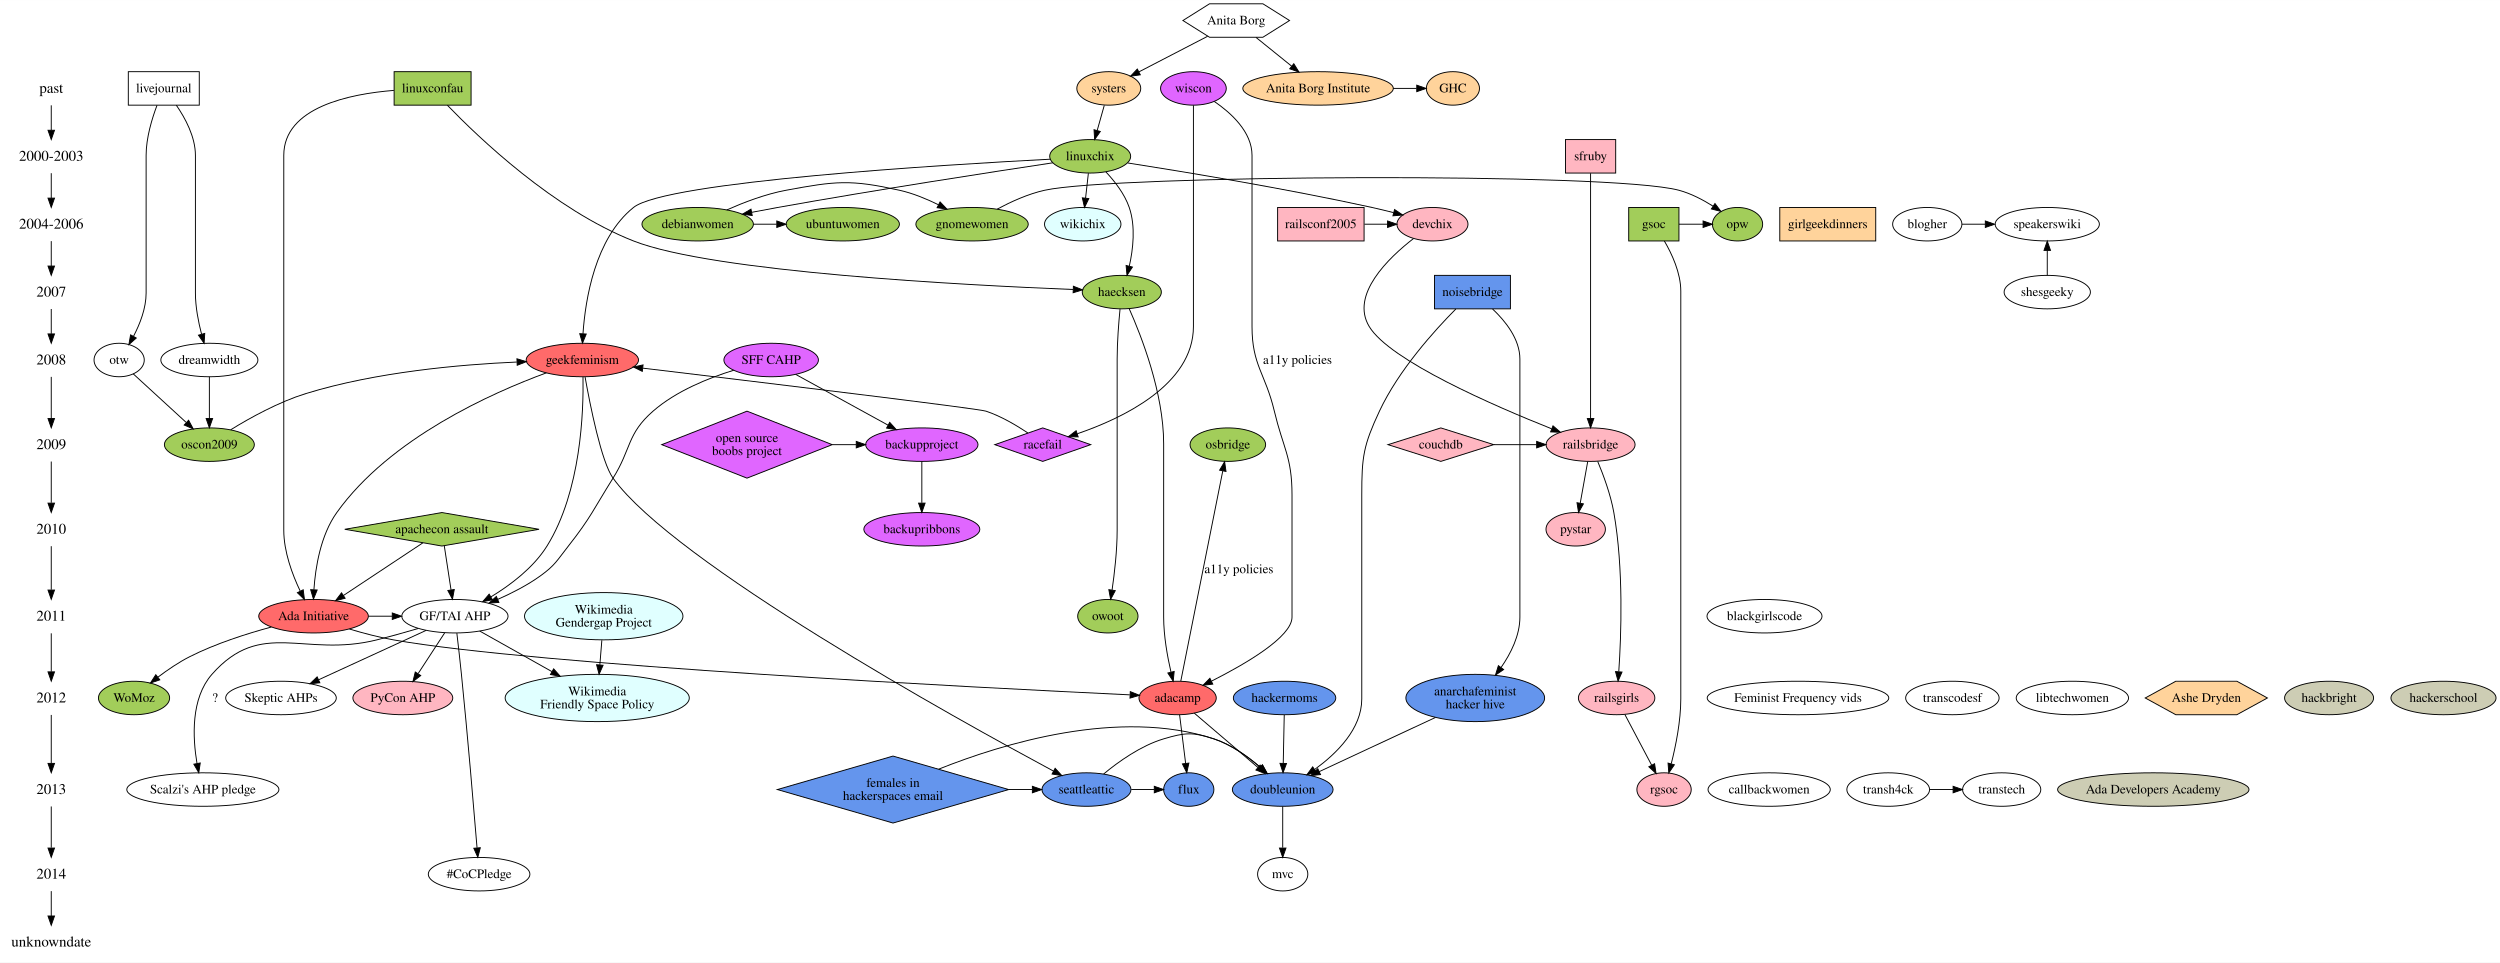
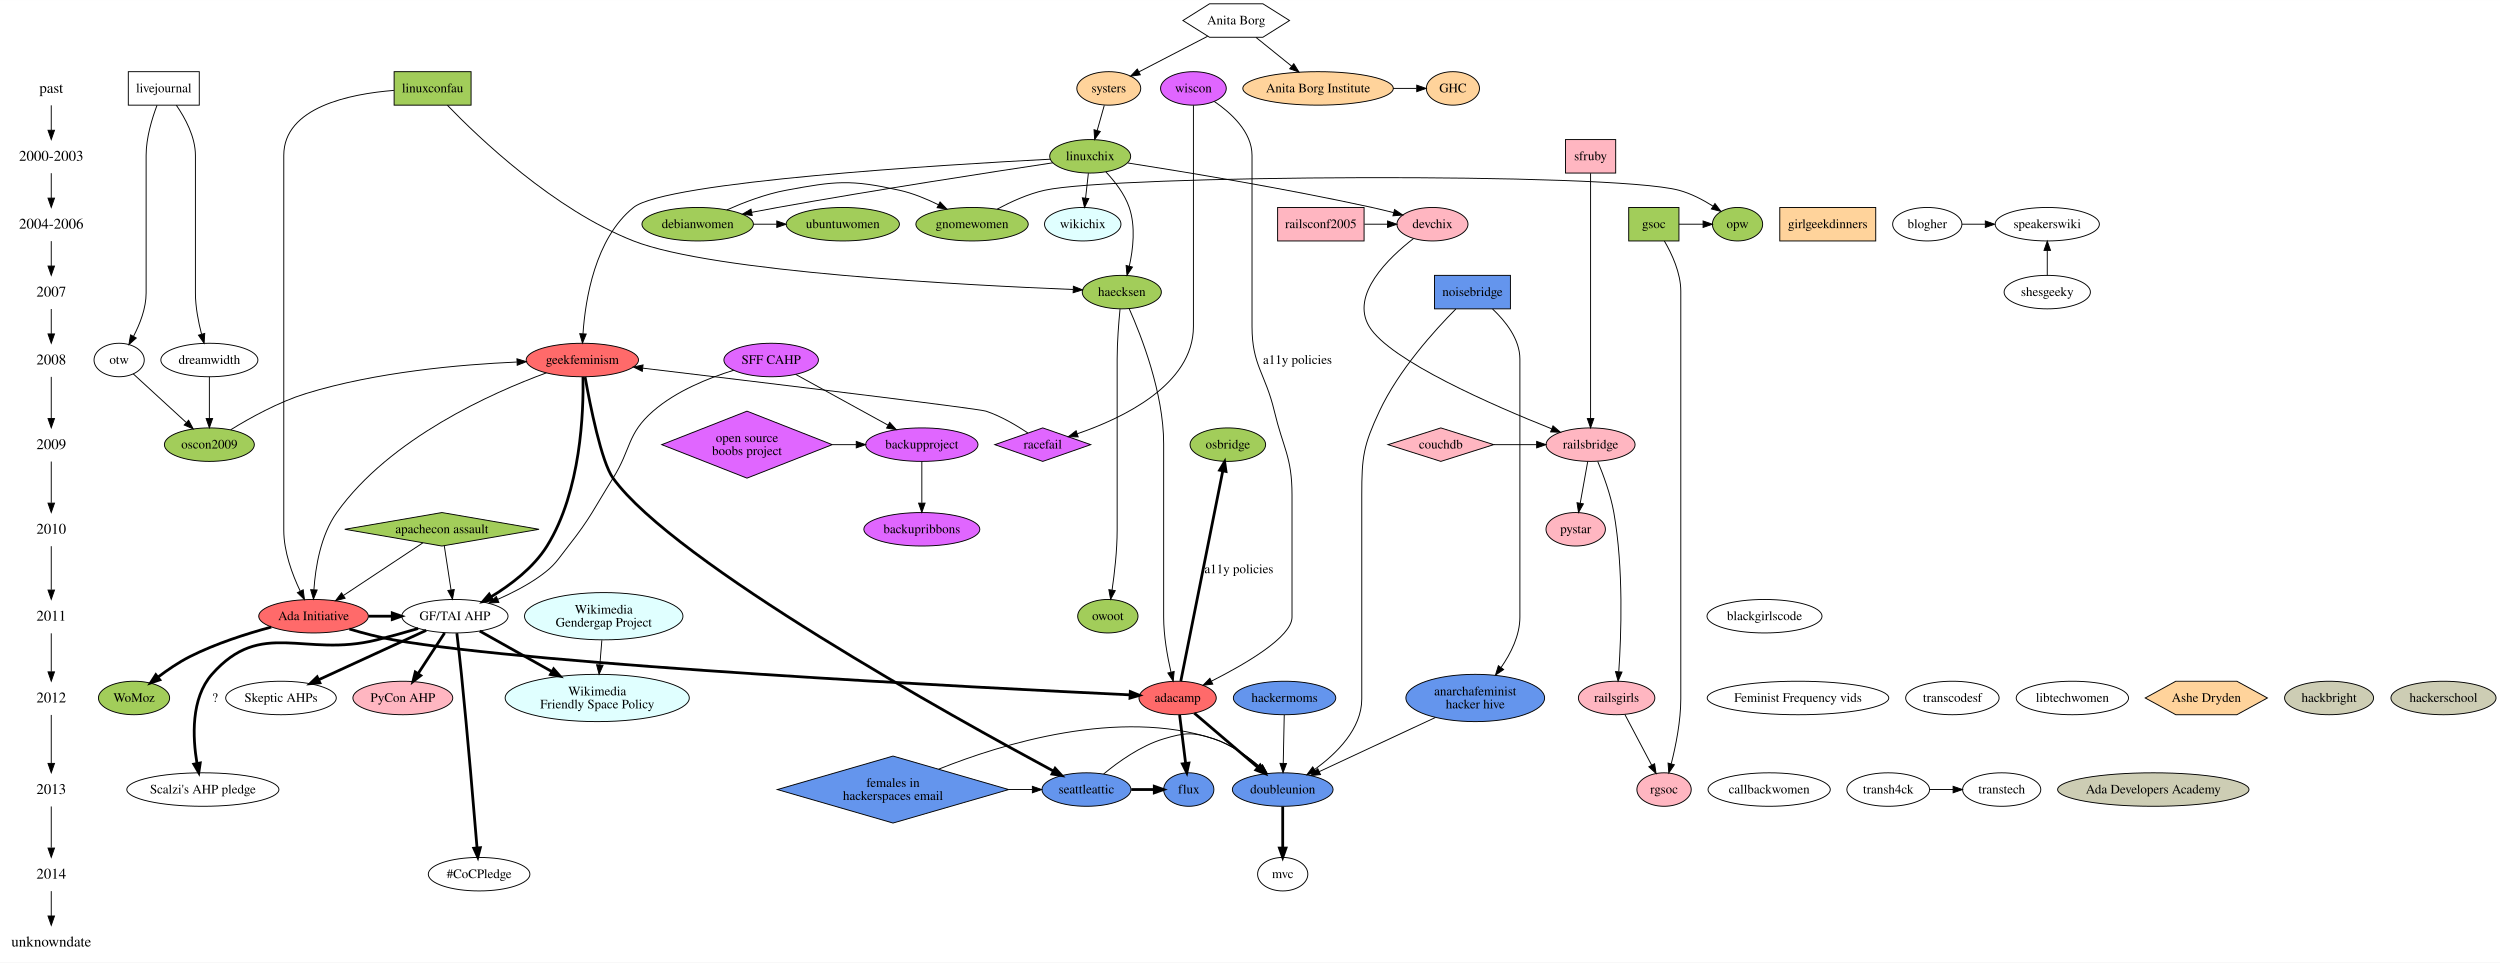
<svg xmlns="http://www.w3.org/2000/svg" width="2688pt" height="1035pt" viewBox="0.00 0.00 2687.86 1034.82">
  <g id="graph0" class="graph" transform="scale(1 1) rotate(0) translate(4 1030.82)">
    <polygon fill="white" stroke="none" points="-4,4 -4,-1030.82 2683.86,-1030.82 2683.86,4 -4,4" />
    <g id="node1" class="node">
      <text text-anchor="middle" x="51.102" y="-931.023" font-family="Times,serif" font-size="16.00">past</text>
    </g>
    <g id="node2" class="node">
      <text text-anchor="middle" x="51.102" y="-858.023" font-family="Times,serif" font-size="16.00">2000-2003</text>
    </g>
    <g id="edge1" class="edge">
      <path fill="none" stroke="black" d="M51.102,-917.636C51.102,-909.613 51.102,-899.871 51.102,-890.893" />
      <polygon fill="black" stroke="black" points="54.602,-890.852 51.102,-880.852 47.602,-890.852 54.602,-890.852" />
    </g>
    <g id="node3" class="node">
      <text text-anchor="middle" x="51.102" y="-785.023" font-family="Times,serif" font-size="16.00">2004-2006</text>
    </g>
    <g id="edge2" class="edge">
      <path fill="none" stroke="black" d="M51.102,-844.636C51.102,-836.613 51.102,-826.871 51.102,-817.893" />
      <polygon fill="black" stroke="black" points="54.602,-817.852 51.102,-807.852 47.602,-817.852 54.602,-817.852" />
    </g>
    <g id="node4" class="node">
      <text text-anchor="middle" x="51.102" y="-712.023" font-family="Times,serif" font-size="16.00">2007</text>
    </g>
    <g id="edge3" class="edge">
      <path fill="none" stroke="black" d="M51.102,-771.636C51.102,-763.613 51.102,-753.871 51.102,-744.893" />
      <polygon fill="black" stroke="black" points="54.602,-744.852 51.102,-734.852 47.602,-744.852 54.602,-744.852" />
    </g>
    <g id="node5" class="node">
      <text text-anchor="middle" x="51.102" y="-639.023" font-family="Times,serif" font-size="16.00">2008</text>
    </g>
    <g id="edge4" class="edge">
      <path fill="none" stroke="black" d="M51.102,-698.636C51.102,-690.613 51.102,-680.871 51.102,-671.893" />
      <polygon fill="black" stroke="black" points="54.602,-671.852 51.102,-661.852 47.602,-671.852 54.602,-671.852" />
    </g>
    <g id="node6" class="node">
      <text text-anchor="middle" x="51.102" y="-548.023" font-family="Times,serif" font-size="16.00">2009</text>
    </g>
    <g id="edge5" class="edge">
      <path fill="none" stroke="black" d="M51.102,-625.663C51.102,-613.105 51.102,-595.803 51.102,-581.326" />
      <polygon fill="black" stroke="black" points="54.602,-580.931 51.102,-570.931 47.602,-580.931 54.602,-580.931" />
    </g>
    <g id="node7" class="node">
      <text text-anchor="middle" x="51.102" y="-457.023" font-family="Times,serif" font-size="16.00">2010</text>
    </g>
    <g id="edge6" class="edge">
      <path fill="none" stroke="black" d="M51.102,-534.663C51.102,-522.105 51.102,-504.803 51.102,-490.326" />
      <polygon fill="black" stroke="black" points="54.602,-489.931 51.102,-479.931 47.602,-489.931 54.602,-489.931" />
    </g>
    <g id="node8" class="node">
      <text text-anchor="middle" x="51.102" y="-363.568" font-family="Times,serif" font-size="16.00">2011</text>
    </g>
    <g id="edge7" class="edge">
      <path fill="none" stroke="black" d="M51.102,-443.621C51.102,-430.464 51.102,-412.061 51.102,-396.867" />
      <polygon fill="black" stroke="black" points="54.602,-396.493 51.102,-386.493 47.602,-396.493 54.602,-396.493" />
    </g>
    <g id="node9" class="node">
      <text text-anchor="middle" x="51.102" y="-275.656" font-family="Times,serif" font-size="16.00">2012</text>
    </g>
    <g id="edge8" class="edge">
      <path fill="none" stroke="black" d="M51.102,-349.982C51.102,-338.143 51.102,-322.231 51.102,-308.72" />
      <polygon fill="black" stroke="black" points="54.602,-308.522 51.102,-298.522 47.602,-308.522 54.602,-308.522" />
    </g>
    <g id="node10" class="node">
      <text text-anchor="middle" x="51.102" y="-177.2" font-family="Times,serif" font-size="16.00">2013</text>
    </g>
    <g id="edge9" class="edge">
      <path fill="none" stroke="black" d="M51.102,-262.211C51.102,-247.809 51.102,-227.015 51.102,-210.345" />
      <polygon fill="black" stroke="black" points="54.602,-210.095 51.102,-200.095 47.602,-210.095 54.602,-210.095" />
    </g>
    <g id="node11" class="node">
      <text text-anchor="middle" x="51.102" y="-86.2" font-family="Times,serif" font-size="16.00">2014</text>
    </g>
    <g id="edge10" class="edge">
      <path fill="none" stroke="black" d="M51.102,-163.84C51.102,-151.281 51.102,-133.979 51.102,-119.502" />
      <polygon fill="black" stroke="black" points="54.602,-119.107 51.102,-109.107 47.602,-119.107 54.602,-119.107" />
    </g>
    <g id="node12" class="node">
      <text text-anchor="middle" x="51.102" y="-13.2" font-family="Times,serif" font-size="16.00">unknowndate</text>
    </g>
    <g id="edge11" class="edge">
      <path fill="none" stroke="black" d="M51.102,-72.813C51.102,-64.79 51.102,-55.047 51.102,-46.069" />
      <polygon fill="black" stroke="black" points="54.602,-46.029 51.102,-36.029 47.602,-46.029 54.602,-46.029" />
    </g>
    <g id="node13" class="node">
      <polygon fill="none" stroke="black" points="210.251,-953.823 133.952,-953.823 133.952,-917.823 210.251,-917.823 210.251,-953.823" />
      <text text-anchor="middle" x="172.102" y="-931.623" font-family="Times,serif" font-size="14.00">livejournal</text>
    </g>
    <g id="node37" class="node">
      <ellipse fill="none" stroke="black" cx="221.102" cy="-643.823" rx="52.193" ry="18" />
      <text text-anchor="middle" x="221.102" y="-639.623" font-family="Times,serif" font-size="14.00">dreamwidth</text>
    </g>
    <g id="edge66" class="edge">
      <path fill="none" stroke="black" d="M185.539,-917.814C195.043,-904.064 206.102,-883.777 206.102,-863.823 206.102,-863.823 206.102,-863.823 206.102,-715.823 206.102,-701.011 209.265,-684.829 212.687,-671.66" />
      <polygon fill="black" stroke="black" points="216.114,-672.4 215.431,-661.827 209.372,-670.518 216.114,-672.4" />
    </g>
    <g id="node38" class="node">
      <ellipse fill="none" stroke="black" cx="124.102" cy="-643.823" rx="27" ry="18" />
      <text text-anchor="middle" x="124.102" y="-639.623" font-family="Times,serif" font-size="14.00">otw</text>
    </g>
    <g id="edge67" class="edge">
      <path fill="none" stroke="black" d="M164.81,-917.659C159.452,-903.488 153.102,-882.708 153.102,-863.823 153.102,-863.823 153.102,-863.823 153.102,-715.823 153.102,-699.538 146.482,-682.606 139.567,-669.364" />
      <polygon fill="black" stroke="black" points="142.509,-667.453 134.571,-660.435 136.4,-670.871 142.509,-667.453" />
    </g>
    <g id="node14" class="node">
      <ellipse fill="#e066ff" stroke="black" cx="1279.1" cy="-935.823" rx="35.322" ry="18" />
      <text text-anchor="middle" x="1279.1" y="-931.623" font-family="Times,serif" font-size="14.00">wiscon</text>
    </g>
    <g id="node40" class="node">
      <polygon fill="#e066ff" stroke="black" points="1117.1,-570.823 1065.55,-552.823 1117.1,-534.823 1168.65,-552.823 1117.1,-570.823" />
      <text text-anchor="middle" x="1117.1" y="-548.623" font-family="Times,serif" font-size="14.00">racefail</text>
    </g>
    <g id="edge65" class="edge">
      <path fill="none" stroke="black" d="M1279.1,-917.607C1279.1,-903.228 1279.1,-882.19 1279.1,-863.823 1279.1,-863.823 1279.1,-863.823 1279.1,-679.823 1279.1,-616.954 1202.14,-580.891 1154.31,-564.55" />
      <polygon fill="black" stroke="black" points="1155.18,-561.151 1144.58,-561.36 1152.99,-567.802 1155.18,-561.151" />
    </g>
    <g id="node53" class="node">
      <ellipse fill="#ff6a6a" stroke="black" cx="1262.1" cy="-280.456" rx="41.559" ry="18" />
      <text text-anchor="middle" x="1262.1" y="-276.256" font-family="Times,serif" font-size="14.00">adacamp</text>
    </g>
    <g id="edge36" class="edge">
      <path fill="none" stroke="black" d="M1301.49,-921.836C1319.6,-909.473 1342.1,-889.037 1342.1,-863.823 1342.1,-863.823 1342.1,-863.823 1342.1,-679.823 1342.1,-637.996 1356.45,-629.521 1366.1,-588.823 1375.54,-549.046 1385.1,-539.705 1385.1,-498.823 1385.1,-498.823 1385.1,-498.823 1385.1,-367.368 1385.1,-346.087 1334.99,-316.972 1298.74,-298.693" />
      <polygon fill="black" stroke="black" points="1299.91,-295.369 1289.4,-294.066 1296.81,-301.641 1299.91,-295.369" />
      <text text-anchor="middle" x="1390.97" y="-639.623" font-family="Times,serif" font-size="14.00">a11y policies</text>
    </g>
    <g id="node15" class="node">
      <polygon fill="#a2cd5a" stroke="black" points="502.471,-953.823 419.732,-953.823 419.732,-917.823 502.471,-917.823 502.471,-953.823" />
      <text text-anchor="middle" x="461.102" y="-931.623" font-family="Times,serif" font-size="14.00">linuxconfau</text>
    </g>
    <g id="node32" class="node">
      <ellipse fill="#a2cd5a" stroke="black" cx="1202.1" cy="-716.823" rx="42.528" ry="18" />
      <text text-anchor="middle" x="1202.1" y="-712.623" font-family="Times,serif" font-size="14.00">haecksen</text>
    </g>
    <g id="edge58" class="edge">
      <path fill="none" stroke="black" d="M477.013,-917.709C510.315,-883.159 591.403,-805.505 677.102,-771.823 762.278,-738.347 1034.2,-724.235 1149.56,-719.65" />
      <polygon fill="black" stroke="black" points="1150.04,-723.134 1159.9,-719.248 1149.77,-716.139 1150.04,-723.134" />
    </g>
    <g id="node48" class="node">
      <ellipse fill="#ff6a6a" stroke="black" cx="333.102" cy="-368.368" rx="58.95" ry="18" />
      <text text-anchor="middle" x="333.102" y="-364.168" font-family="Times,serif" font-size="14.00">Ada Initiative</text>
    </g>
    <g id="edge20" class="edge">
      <path fill="none" stroke="black" d="M419.481,-933.693C372.074,-929.928 301.102,-915.638 301.102,-863.823 301.102,-863.823 301.102,-863.823 301.102,-460.823 301.102,-437.83 310.224,-413.318 318.728,-395.464" />
      <polygon fill="black" stroke="black" points="321.978,-396.79 323.327,-386.282 315.719,-393.656 321.978,-396.79" />
    </g>
    <g id="node16" class="node">
      <ellipse fill="#ffd39b" stroke="black" cx="1413.1" cy="-935.823" rx="80.881" ry="18" />
      <text text-anchor="middle" x="1413.1" y="-931.623" font-family="Times,serif" font-size="14.00">Anita Borg Institute</text>
    </g>
    <g id="node18" class="node">
      <ellipse fill="#ffd39b" stroke="black" cx="1558.1" cy="-935.823" rx="28.558" ry="18" />
      <text text-anchor="middle" x="1558.1" y="-931.623" font-family="Times,serif" font-size="14.00">GHC</text>
    </g>
    <g id="edge14" class="edge">
      <path fill="none" stroke="black" d="M1493.81,-935.823C1502.21,-935.823 1510.6,-935.823 1518.99,-935.823" />
      <polygon fill="black" stroke="black" points="1519.22,-939.323 1529.22,-935.823 1519.22,-932.323 1519.22,-939.323" />
    </g>
    <g id="node17" class="node">
      <ellipse fill="#ffd39b" stroke="black" cx="1188.1" cy="-935.823" rx="34.361" ry="18" />
      <text text-anchor="middle" x="1188.1" y="-931.623" font-family="Times,serif" font-size="14.00">systers</text>
    </g>
    <g id="node19" class="node">
      <ellipse fill="#a2cd5a" stroke="black" cx="1168.1" cy="-862.823" rx="43.523" ry="18" />
      <text text-anchor="middle" x="1168.1" y="-858.623" font-family="Times,serif" font-size="14.00">linuxchix</text>
    </g>
    <g id="edge15" class="edge">
      <path fill="none" stroke="black" d="M1183.26,-917.636C1180.98,-909.526 1178.2,-899.659 1175.64,-890.6" />
      <polygon fill="black" stroke="black" points="1178.98,-889.529 1172.9,-880.852 1172.24,-891.427 1178.98,-889.529" />
    </g>
    <g id="node25" class="node">
      <ellipse fill="#a2cd5a" stroke="black" cx="746.102" cy="-789.823" rx="59.927" ry="18" />
      <text text-anchor="middle" x="746.102" y="-785.623" font-family="Times,serif" font-size="14.00">debianwomen</text>
    </g>
    <g id="edge50" class="edge">
      <path fill="none" stroke="black" d="M1127.94,-855.844C1064.84,-846.343 938.673,-826.914 832.102,-807.823 823.08,-806.207 813.544,-804.411 804.235,-802.608" />
      <polygon fill="black" stroke="black" points="804.744,-799.142 794.258,-800.658 803.401,-806.012 804.744,-799.142" />
    </g>
    <g id="node30" class="node">
      <ellipse fill="lightpink" stroke="black" cx="1536.1" cy="-789.823" rx="38.202" ry="18" />
      <text text-anchor="middle" x="1536.1" y="-785.623" font-family="Times,serif" font-size="14.00">devchix</text>
    </g>
    <g id="edge75" class="edge">
      <path fill="none" stroke="black" d="M1208.49,-855.672C1266.76,-846.561 1377.68,-828.331 1471.1,-807.823 1478.63,-806.171 1486.6,-804.24 1494.28,-802.284" />
      <polygon fill="black" stroke="black" points="1495.36,-805.62 1504.15,-799.719 1493.6,-798.845 1495.36,-805.62" />
    </g>
    <g id="node31" class="node">
      <ellipse fill="lightcyan" stroke="black" cx="1160.1" cy="-789.823" rx="41.109" ry="18" />
      <text text-anchor="middle" x="1160.1" y="-785.623" font-family="Times,serif" font-size="14.00">wikichix</text>
    </g>
    <g id="edge54" class="edge">
      <path fill="none" stroke="black" d="M1166.16,-844.636C1165.26,-836.613 1164.16,-826.871 1163.15,-817.893" />
      <polygon fill="black" stroke="black" points="1166.62,-817.397 1162.02,-807.852 1159.66,-818.181 1166.62,-817.397" />
    </g>
    <g id="edge57" class="edge">
      <path fill="none" stroke="black" d="M1184.97,-846.07C1194.34,-836.125 1205.09,-822.428 1210.1,-807.823 1217.11,-787.387 1214.26,-762.889 1210.14,-744.615" />
      <polygon fill="black" stroke="black" points="1213.53,-743.755 1207.69,-734.911 1206.74,-745.463 1213.53,-743.755" />
    </g>
    <g id="node36" class="node">
      <ellipse fill="#ff6a6a" stroke="black" cx="622.102" cy="-643.823" rx="60.411" ry="18" />
      <text text-anchor="middle" x="622.102" y="-639.623" font-family="Times,serif" font-size="14.00">geekfeminism</text>
    </g>
    <g id="edge16" class="edge">
      <path fill="none" stroke="black" d="M1125.23,-859.724C1012.09,-853.823 711.722,-835.674 677.102,-807.823 635.8,-774.598 625.331,-709.097 622.794,-672.043" />
      <polygon fill="black" stroke="black" points="626.284,-671.757 622.252,-661.959 619.294,-672.133 626.284,-671.757" />
    </g>
    <g id="node20" class="node">
      <polygon fill="lightpink" stroke="black" points="1733.1,-880.823 1679.1,-880.823 1679.1,-844.823 1733.1,-844.823 1733.1,-880.823" />
      <text text-anchor="middle" x="1706.1" y="-858.623" font-family="Times,serif" font-size="14.00">sfruby</text>
    </g>
    <g id="node42" class="node">
      <ellipse fill="lightpink" stroke="black" cx="1706.1" cy="-552.823" rx="47.85" ry="18" />
      <text text-anchor="middle" x="1706.1" y="-548.623" font-family="Times,serif" font-size="14.00">railsbridge</text>
    </g>
    <g id="edge77" class="edge">
      <path fill="none" stroke="black" d="M1706.1,-844.607C1706.1,-830.228 1706.1,-809.19 1706.1,-790.823 1706.1,-790.823 1706.1,-790.823 1706.1,-642.823 1706.1,-622.094 1706.1,-598.65 1706.1,-581.028" />
      <polygon fill="black" stroke="black" points="1709.6,-580.885 1706.1,-570.885 1702.6,-580.885 1709.6,-580.885" />
    </g>
    <g id="node21" class="node">
      <polygon fill="#a2cd5a" stroke="black" points="1801.1,-807.823 1747.1,-807.823 1747.1,-771.823 1801.1,-771.823 1801.1,-807.823" />
      <text text-anchor="middle" x="1774.1" y="-785.623" font-family="Times,serif" font-size="14.00">gsoc</text>
    </g>
    <g id="node22" class="node">
      <ellipse fill="#a2cd5a" stroke="black" cx="1864.1" cy="-789.823" rx="27" ry="18" />
      <text text-anchor="middle" x="1864.1" y="-785.623" font-family="Times,serif" font-size="14.00">opw</text>
    </g>
    <g id="edge56" class="edge">
      <path fill="none" stroke="black" d="M1801.17,-789.823C1809.77,-789.823 1818.37,-789.823 1826.97,-789.823" />
      <polygon fill="black" stroke="black" points="1827.06,-793.323 1837.06,-789.823 1827.06,-786.323 1827.06,-793.323" />
    </g>
    <g id="node70" class="node">
      <ellipse fill="lightpink" stroke="black" cx="1785.1" cy="-182" rx="29.213" ry="18" />
      <text text-anchor="middle" x="1785.1" y="-177.8" font-family="Times,serif" font-size="14.00">rgsoc</text>
    </g>
    <g id="edge64" class="edge">
      <path fill="none" stroke="black" d="M1785.4,-771.815C1793.54,-757.902 1803.1,-737.396 1803.1,-717.823 1803.1,-717.823 1803.1,-717.823 1803.1,-279.456 1803.1,-255.596 1797.71,-228.972 1792.83,-209.75" />
      <polygon fill="black" stroke="black" points="1796.17,-208.661 1790.21,-199.897 1789.4,-210.461 1796.17,-208.661" />
    </g>
    <g id="node23" class="node">
      <ellipse fill="#a2cd5a" stroke="black" cx="902.102" cy="-789.823" rx="60.913" ry="18" />
      <text text-anchor="middle" x="902.102" y="-785.623" font-family="Times,serif" font-size="14.00">ubuntuwomen</text>
    </g>
    <g id="node24" class="node">
      <ellipse fill="#a2cd5a" stroke="black" cx="1041.1" cy="-789.823" rx="60.42" ry="18" />
      <text text-anchor="middle" x="1041.1" y="-785.623" font-family="Times,serif" font-size="14.00">gnomewomen</text>
    </g>
    <g id="edge55" class="edge">
      <path fill="none" stroke="black" d="M1068.21,-806.101C1082.75,-813.888 1101.3,-822.363 1119.1,-826.323 1193.07,-842.775 1727.92,-845.991 1801.1,-826.323 1813.98,-822.863 1826.94,-816.059 1837.73,-809.253" />
      <polygon fill="black" stroke="black" points="1839.83,-812.056 1846.23,-803.609 1835.96,-806.223 1839.83,-812.056" />
    </g>
    <g id="edge51" class="edge">
      <path fill="none" stroke="black" d="M805.82,-789.823C814.198,-789.823 822.576,-789.823 830.954,-789.823" />
      <polygon fill="black" stroke="black" points="831.174,-793.323 841.174,-789.823 831.174,-786.323 831.174,-793.323" />
    </g>
    <g id="edge52" class="edge">
      <path fill="none" stroke="black" d="M777.352,-805.17C795.486,-813.216 819.039,-822.231 841.102,-826.323 894.414,-836.213 910.173,-838.095 963.102,-826.323 977.429,-823.137 992.239,-817.027 1005.05,-810.704" />
      <polygon fill="black" stroke="black" points="1006.71,-813.789 1014,-806.101 1003.5,-807.565 1006.71,-813.789" />
    </g>
    <g id="node26" class="node">
      <polygon fill="#ffd39b" stroke="black" points="2012.68,-807.823 1909.52,-807.823 1909.52,-771.823 2012.68,-771.823 2012.68,-807.823" />
      <text text-anchor="middle" x="1961.1" y="-785.623" font-family="Times,serif" font-size="14.00">girlgeekdinners</text>
    </g>
    <g id="node27" class="node">
      <ellipse fill="none" stroke="black" cx="2068.1" cy="-789.823" rx="37.242" ry="18" />
      <text text-anchor="middle" x="2068.1" y="-785.623" font-family="Times,serif" font-size="14.00">blogher</text>
    </g>
    <g id="node28" class="node">
      <ellipse fill="none" stroke="black" cx="2197.1" cy="-789.823" rx="56.053" ry="18" />
      <text text-anchor="middle" x="2197.1" y="-785.623" font-family="Times,serif" font-size="14.00">speakerswiki</text>
    </g>
    <g id="edge72" class="edge">
      <path fill="none" stroke="black" d="M2105.39,-789.823C2113.71,-789.823 2122.03,-789.823 2130.35,-789.823" />
      <polygon fill="black" stroke="black" points="2130.5,-793.323 2140.5,-789.823 2130.5,-786.323 2130.5,-793.323" />
    </g>
    <g id="node29" class="node">
      <polygon fill="lightpink" stroke="black" points="1462.58,-807.823 1369.62,-807.823 1369.62,-771.823 1462.58,-771.823 1462.58,-807.823" />
      <text text-anchor="middle" x="1416.1" y="-785.623" font-family="Times,serif" font-size="14.00">railsconf2005</text>
    </g>
    <g id="edge74" class="edge">
      <path fill="none" stroke="black" d="M1462.98,-789.823C1471.23,-789.823 1479.49,-789.823 1487.75,-789.823" />
      <polygon fill="black" stroke="black" points="1487.83,-793.323 1497.83,-789.823 1487.83,-786.323 1487.83,-793.323" />
    </g>
    <g id="edge76" class="edge">
      <path fill="none" stroke="black" d="M1515.76,-774.455C1488.96,-753.69 1447.51,-714.027 1468.1,-679.823 1490.13,-643.23 1601.97,-594.682 1664.18,-569.889" />
      <polygon fill="black" stroke="black" points="1665.71,-573.05 1673.72,-566.119 1663.13,-566.54 1665.71,-573.05" />
    </g>
    <g id="node50" class="node">
      <ellipse fill="#a2cd5a" stroke="black" cx="1187.1" cy="-368.368" rx="32.432" ry="18" />
      <text text-anchor="middle" x="1187.1" y="-364.168" font-family="Times,serif" font-size="14.00">owoot</text>
    </g>
    <g id="edge53" class="edge">
      <path fill="none" stroke="black" d="M1200.21,-698.631C1198.8,-684.266 1197.1,-663.235 1197.1,-644.823 1197.1,-644.823 1197.1,-644.823 1197.1,-460.823 1197.1,-439.06 1194.27,-414.555 1191.62,-396.392" />
      <polygon fill="black" stroke="black" points="1195.08,-395.854 1190.1,-386.5 1188.16,-396.914 1195.08,-395.854" />
    </g>
    <g id="edge59" class="edge">
      <path fill="none" stroke="black" d="M1210.15,-698.757C1223.09,-669.689 1247.1,-608.409 1247.1,-553.823 1247.1,-553.823 1247.1,-553.823 1247.1,-367.368 1247.1,-347.306 1251.12,-324.997 1255,-308.14" />
      <polygon fill="black" stroke="black" points="1258.4,-308.962 1257.36,-298.419 1251.6,-307.312 1258.4,-308.962" />
    </g>
    <g id="node33" class="node">
      <ellipse fill="none" stroke="black" cx="2197.1" cy="-716.823" rx="46.405" ry="18" />
      <text text-anchor="middle" x="2197.1" y="-712.623" font-family="Times,serif" font-size="14.00">shesgeeky</text>
    </g>
    <g id="edge73" class="edge">
      <path fill="none" stroke="black" d="M2197.1,-734.852C2197.1,-742.853 2197.1,-752.588 2197.1,-761.577" />
      <polygon fill="black" stroke="black" points="2193.6,-761.636 2197.1,-771.636 2200.6,-761.636 2193.6,-761.636" />
    </g>
    <g id="node34" class="node">
      <polygon fill="cornflowerblue" stroke="black" points="1619.92,-734.823 1538.28,-734.823 1538.28,-698.823 1619.92,-698.823 1619.92,-734.823" />
      <text text-anchor="middle" x="1579.1" y="-712.623" font-family="Times,serif" font-size="14.00">noisebridge</text>
    </g>
    <g id="node61" class="node">
      <ellipse fill="cornflowerblue" stroke="black" cx="1582.1" cy="-280.456" rx="74.559" ry="25.412" />
      <text text-anchor="middle" x="1582.1" y="-283.256" font-family="Times,serif" font-size="14.00">anarchafeminist</text>
      <text text-anchor="middle" x="1582.1" y="-269.256" font-family="Times,serif" font-size="14.00">hacker hive</text>
    </g>
    <g id="edge40" class="edge">
      <path fill="none" stroke="black" d="M1600.73,-698.668C1614.63,-685.588 1630.1,-666.223 1630.1,-644.823 1630.1,-644.823 1630.1,-644.823 1630.1,-367.368 1630.1,-347.762 1620.46,-328.471 1609.81,-313.152" />
      <polygon fill="black" stroke="black" points="1612.61,-311.042 1603.85,-305.073 1606.97,-315.198 1612.61,-311.042" />
    </g>
    <g id="node69" class="node">
      <ellipse fill="cornflowerblue" stroke="black" cx="1375.1" cy="-182" rx="54.14" ry="18" />
      <text text-anchor="middle" x="1375.1" y="-177.8" font-family="Times,serif" font-size="14.00">doubleunion</text>
    </g>
    <g id="edge41" class="edge">
      <path fill="none" stroke="black" d="M1561.26,-698.694C1538.55,-675.829 1499.79,-633.054 1479.1,-588.823 1461.78,-551.793 1460.1,-539.705 1460.1,-498.823 1460.1,-498.823 1460.1,-498.823 1460.1,-279.456 1460.1,-247.252 1433.1,-220.71 1409.54,-203.677" />
      <polygon fill="black" stroke="black" points="1411.29,-200.632 1401.07,-197.839 1407.31,-206.395 1411.29,-200.632" />
    </g>
    <g id="node35" class="node">
      <ellipse fill="#e066ff" stroke="black" cx="825.102" cy="-643.823" rx="50.825" ry="18" />
      <text text-anchor="middle" x="825.102" y="-639.623" font-family="Times,serif" font-size="14.00">SFF CAHP</text>
    </g>
    <g id="node44" class="node">
      <ellipse fill="#e066ff" stroke="black" cx="987.102" cy="-552.823" rx="60.394" ry="18" />
      <text text-anchor="middle" x="987.102" y="-548.623" font-family="Times,serif" font-size="14.00">backupproject</text>
    </g>
    <g id="edge26" class="edge">
      <path fill="none" stroke="black" d="M851.49,-628.326C878.466,-613.506 920.568,-590.376 950.703,-573.82" />
      <polygon fill="black" stroke="black" points="952.561,-576.793 959.641,-568.91 949.191,-570.658 952.561,-576.793" />
    </g>
    <g id="node49" class="node">
      <ellipse fill="none" stroke="black" cx="485.102" cy="-368.368" rx="57.134" ry="18" />
      <text text-anchor="middle" x="485.102" y="-364.168" font-family="Times,serif" font-size="14.00">GF/TAI AHP</text>
    </g>
    <g id="edge24" class="edge">
      <path fill="none" stroke="black" d="M784.91,-632.833C757.977,-624.55 723.019,-610.556 698.102,-588.823 670.012,-564.324 674.901,-548.402 655.102,-516.823 634.475,-483.925 631.135,-474.322 607.102,-443.823 595.035,-428.511 592.911,-423.23 577.102,-411.823 563.161,-401.766 546.459,-393.2 531.134,-386.453" />
      <polygon fill="black" stroke="black" points="532.379,-383.18 521.806,-382.49 529.641,-389.622 532.379,-383.18" />
    </g>
    <g id="edge19" class="edge">
      <path fill="none" stroke="black" d="M583.439,-630.014C525.074,-608.6 415.23,-559.824 358.102,-479.823 340.663,-455.402 335.132,-420.84 333.508,-396.908" />
      <polygon fill="black" stroke="black" points="336.995,-396.552 333.008,-386.736 330.003,-396.895 336.995,-396.552" />
    </g>
    <g id="edge22" class="edge">
-       <path fill="none" stroke="black" d="M622.811,-625.633C623.511,-589.21 620.844,-502.778 584.102,-443.823 569.57,-420.507 544.888,-401.92 523.805,-389.149" />
-       <polygon fill="black" stroke="black" points="525.432,-386.046 515.03,-384.035 521.908,-392.094 525.432,-386.046" />
+       <path fill="none" stroke="black" stroke-width="3" d="M622.811,-625.633C623.511,-589.21 620.844,-502.778 584.102,-443.823 569.57,-420.507 544.888,-401.92 523.805,-389.149" />
+       <polygon fill="black" stroke="black" stroke-width="3" points="525.432,-386.046 515.03,-384.035 521.908,-392.094 525.432,-386.046" />
    </g>
    <g id="node67" class="node">
      <ellipse fill="cornflowerblue" stroke="black" cx="1164.1" cy="-182" rx="47.832" ry="18" />
      <text text-anchor="middle" x="1164.1" y="-177.8" font-family="Times,serif" font-size="14.00">seattleattic</text>
    </g>
    <g id="edge46" class="edge">
-       <path fill="none" stroke="black" d="M625.051,-625.495C630.459,-595.224 642.563,-534.267 655.102,-516.823 720.214,-426.24 1024.13,-258.015 1128.67,-201.824" />
-       <polygon fill="black" stroke="black" points="1130.42,-204.858 1137.58,-197.048 1127.11,-198.688 1130.42,-204.858" />
+       <path fill="none" stroke="black" stroke-width="3" d="M625.051,-625.495C630.459,-595.224 642.563,-534.267 655.102,-516.823 720.214,-426.24 1024.13,-258.015 1128.67,-201.824" />
+       <polygon fill="black" stroke="black" stroke-width="3" points="1130.42,-204.858 1137.58,-197.048 1127.11,-198.688 1130.42,-204.858" />
    </g>
    <g id="node39" class="node">
      <ellipse fill="#a2cd5a" stroke="black" cx="221.102" cy="-552.823" rx="48.351" ry="18" />
      <text text-anchor="middle" x="221.102" y="-548.623" font-family="Times,serif" font-size="14.00">oscon2009</text>
    </g>
    <g id="edge68" class="edge">
      <path fill="none" stroke="black" d="M221.102,-625.663C221.102,-613.105 221.102,-595.803 221.102,-581.326" />
      <polygon fill="black" stroke="black" points="224.602,-580.931 221.102,-570.931 217.602,-580.931 224.602,-580.931" />
    </g>
    <g id="edge69" class="edge">
      <path fill="none" stroke="black" d="M139.258,-628.917C154.414,-615.011 177.989,-593.38 195.952,-576.899" />
      <polygon fill="black" stroke="black" points="198.758,-579.074 203.76,-569.735 194.025,-573.917 198.758,-579.074" />
    </g>
    <g id="edge70" class="edge">
      <path fill="none" stroke="black" d="M244.013,-568.822C264.42,-581.407 295.542,-598.741 325.102,-607.823 400.283,-630.924 490.486,-638.941 551.607,-641.637" />
      <polygon fill="black" stroke="black" points="551.781,-645.146 561.914,-642.053 552.064,-638.152 551.781,-645.146" />
    </g>
    <g id="edge17" class="edge">
      <path fill="none" stroke="black" d="M1101.12,-565.365C1089.28,-573.306 1072.43,-583.37 1056.1,-588.823 1047.43,-591.719 806.066,-620.833 687.112,-635.068" />
      <polygon fill="black" stroke="black" points="686.546,-631.611 677.032,-636.274 687.377,-638.562 686.546,-631.611" />
    </g>
    <g id="node41" class="node">
      <polygon fill="lightpink" stroke="black" points="1545.1,-570.823 1488.28,-552.823 1545.1,-534.823 1601.93,-552.823 1545.1,-570.823" />
      <text text-anchor="middle" x="1545.1" y="-548.623" font-family="Times,serif" font-size="14.00">couchdb</text>
    </g>
    <g id="edge60" class="edge">
      <path fill="none" stroke="black" d="M1602.02,-552.823C1617.36,-552.823 1632.7,-552.823 1648.04,-552.823" />
      <polygon fill="black" stroke="black" points="1648.13,-556.323 1658.13,-552.823 1648.13,-549.323 1648.13,-556.323" />
    </g>
    <g id="node54" class="node">
      <ellipse fill="lightpink" stroke="black" cx="1734.1" cy="-280.456" rx="41.109" ry="18" />
      <text text-anchor="middle" x="1734.1" y="-276.256" font-family="Times,serif" font-size="14.00">railsgirls</text>
    </g>
    <g id="edge62" class="edge">
      <path fill="none" stroke="black" d="M1713.76,-534.779C1719.77,-520.445 1727.68,-499.239 1731.1,-479.823 1741.72,-419.624 1739.06,-347.552 1736.43,-309.003" />
      <polygon fill="black" stroke="black" points="1739.89,-308.326 1735.66,-298.611 1732.9,-308.841 1739.89,-308.326" />
    </g>
    <g id="node79" class="node">
      <ellipse fill="lightpink" stroke="black" cx="1690.1" cy="-461.823" rx="31.939" ry="18" />
      <text text-anchor="middle" x="1690.1" y="-457.623" font-family="Times,serif" font-size="14.00">pystar</text>
    </g>
    <g id="edge61" class="edge">
      <path fill="none" stroke="black" d="M1703.02,-534.663C1700.74,-521.982 1697.59,-504.463 1694.97,-489.901" />
      <polygon fill="black" stroke="black" points="1698.39,-489.154 1693.18,-479.931 1691.5,-490.392 1698.39,-489.154" />
    </g>
    <g id="node43" class="node">
      <polygon fill="#e066ff" stroke="black" points="799.102,-588.823 707.466,-552.823 799.102,-516.823 890.737,-552.823 799.102,-588.823" />
      <text text-anchor="middle" x="799.102" y="-555.623" font-family="Times,serif" font-size="14.00">open source</text>
      <text text-anchor="middle" x="799.102" y="-541.623" font-family="Times,serif" font-size="14.00">boobs project</text>
    </g>
    <g id="edge25" class="edge">
      <path fill="none" stroke="black" d="M890.898,-552.823C899.452,-552.823 908.005,-552.823 916.558,-552.823" />
      <polygon fill="black" stroke="black" points="916.599,-556.323 926.599,-552.823 916.599,-549.323 916.599,-556.323" />
    </g>
    <g id="node47" class="node">
      <ellipse fill="#e066ff" stroke="black" cx="987.102" cy="-461.823" rx="62.349" ry="18" />
      <text text-anchor="middle" x="987.102" y="-457.623" font-family="Times,serif" font-size="14.00">backupribbons</text>
    </g>
    <g id="edge27" class="edge">
      <path fill="none" stroke="black" d="M987.102,-534.663C987.102,-522.105 987.102,-504.803 987.102,-490.326" />
      <polygon fill="black" stroke="black" points="990.602,-489.931 987.102,-479.931 983.602,-489.931 990.602,-489.931" />
    </g>
    <g id="node45" class="node">
      <ellipse fill="#a2cd5a" stroke="black" cx="1316.1" cy="-552.823" rx="40.625" ry="18" />
      <text text-anchor="middle" x="1316.1" y="-548.623" font-family="Times,serif" font-size="14.00">osbridge</text>
    </g>
    <g id="node46" class="node">
      <polygon fill="#a2cd5a" stroke="black" points="471.102,-479.823 366.648,-461.823 471.102,-443.823 575.556,-461.823 471.102,-479.823" />
      <text text-anchor="middle" x="471.102" y="-457.623" font-family="Times,serif" font-size="14.00">apachecon assault</text>
    </g>
    <g id="edge18" class="edge">
      <path fill="none" stroke="black" d="M450.739,-447.329C428.241,-432.419 391.706,-408.206 365.316,-390.717" />
      <polygon fill="black" stroke="black" points="367.059,-387.673 356.79,-385.067 363.192,-393.508 367.059,-387.673" />
    </g>
    <g id="edge21" class="edge">
      <path fill="none" stroke="black" d="M473.669,-444.049C475.696,-430.809 478.565,-412.068 480.922,-396.672" />
      <polygon fill="black" stroke="black" points="484.401,-397.072 482.455,-386.657 477.482,-396.012 484.401,-397.072" />
    </g>
    <g id="edge23" class="edge">
-       <path fill="none" stroke="black" d="M392.18,-368.368C400.702,-368.368 409.224,-368.368 417.747,-368.368" />
-       <polygon fill="black" stroke="black" points="417.751,-371.868 427.751,-368.368 417.751,-364.868 417.751,-371.868" />
+       <path fill="none" stroke="black" stroke-width="3" d="M392.18,-368.368C400.702,-368.368 409.224,-368.368 417.747,-368.368" />
+       <polygon fill="black" stroke="black" stroke-width="3" points="417.751,-371.868 427.751,-368.368 417.751,-364.868 417.751,-371.868" />
    </g>
    <g id="edge34" class="edge">
-       <path fill="none" stroke="black" d="M371.668,-354.584C386.361,-350.196 403.357,-345.694 419.102,-342.912 572.631,-315.78 1052.1,-291.348 1210.64,-283.827" />
-       <polygon fill="black" stroke="black" points="1211.22,-287.303 1221.05,-283.335 1210.89,-280.311 1211.22,-287.303" />
+       <path fill="none" stroke="black" stroke-width="3" d="M371.668,-354.584C386.361,-350.196 403.357,-345.694 419.102,-342.912 572.631,-315.78 1052.1,-291.348 1210.64,-283.827" />
+       <polygon fill="black" stroke="black" stroke-width="3" points="1211.22,-287.303 1221.05,-283.335 1210.89,-280.311 1211.22,-287.303" />
    </g>
    <g id="node66" class="node">
      <ellipse fill="#a2cd5a" stroke="black" cx="140.102" cy="-280.456" rx="38.264" ry="18" />
      <text text-anchor="middle" x="140.102" y="-276.256" font-family="Times,serif" font-size="14.00">WoMoz</text>
    </g>
    <g id="edge35" class="edge">
-       <path fill="none" stroke="black" d="M287.677,-356.717C261.302,-349.601 227.9,-338.959 200.102,-324.912 188.174,-318.884 176.044,-310.591 165.841,-302.863" />
-       <polygon fill="black" stroke="black" points="167.809,-299.959 157.771,-296.568 163.503,-305.478 167.809,-299.959" />
+       <path fill="none" stroke="black" stroke-width="3" d="M287.677,-356.717C261.302,-349.601 227.9,-338.959 200.102,-324.912 188.174,-318.884 176.044,-310.591 165.841,-302.863" />
+       <polygon fill="black" stroke="black" stroke-width="3" points="167.809,-299.959 157.771,-296.568 163.503,-305.478 167.809,-299.959" />
    </g>
    <g id="node55" class="node">
      <ellipse fill="lightcyan" stroke="black" cx="638.102" cy="-280.456" rx="98.993" ry="25.412" />
      <text text-anchor="middle" x="638.102" y="-283.256" font-family="Times,serif" font-size="14.00">Wikimedia</text>
      <text text-anchor="middle" x="638.102" y="-269.256" font-family="Times,serif" font-size="14.00">Friendly Space Policy</text>
    </g>
    <g id="edge31" class="edge">
-       <path fill="none" stroke="black" d="M511.752,-352.403C533.12,-340.405 563.678,-323.246 589.389,-308.809" />
-       <polygon fill="black" stroke="black" points="591.253,-311.776 598.258,-303.828 587.825,-305.673 591.253,-311.776" />
+       <path fill="none" stroke="black" stroke-width="3" d="M511.752,-352.403C533.12,-340.405 563.678,-323.246 589.389,-308.809" />
+       <polygon fill="black" stroke="black" stroke-width="3" points="591.253,-311.776 598.258,-303.828 587.825,-305.673 591.253,-311.776" />
    </g>
    <g id="node56" class="node">
      <ellipse fill="none" stroke="black" cx="298.102" cy="-280.456" rx="59.486" ry="18" />
      <text text-anchor="middle" x="298.102" y="-276.256" font-family="Times,serif" font-size="14.00">Skeptic AHPs</text>
    </g>
    <g id="edge29" class="edge">
-       <path fill="none" stroke="black" d="M454.222,-353.181C422.647,-338.674 373.437,-316.066 338.72,-300.117" />
-       <polygon fill="black" stroke="black" points="339.887,-296.801 329.339,-295.807 336.964,-303.162 339.887,-296.801" />
+       <path fill="none" stroke="black" stroke-width="3" d="M454.222,-353.181C422.647,-338.674 373.437,-316.066 338.72,-300.117" />
+       <polygon fill="black" stroke="black" stroke-width="3" points="339.887,-296.801 329.339,-295.807 336.964,-303.162 339.887,-296.801" />
    </g>
    <g id="node57" class="node">
      <ellipse fill="lightpink" stroke="black" cx="429.102" cy="-280.456" rx="53.715" ry="18" />
      <text text-anchor="middle" x="429.102" y="-276.256" font-family="Times,serif" font-size="14.00">PyCon AHP</text>
    </g>
    <g id="edge28" class="edge">
-       <path fill="none" stroke="black" d="M474.038,-350.394C465.932,-337.959 454.793,-320.87 445.633,-306.818" />
-       <polygon fill="black" stroke="black" points="448.345,-304.568 439.952,-298.102 442.48,-308.39 448.345,-304.568" />
+       <path fill="none" stroke="black" stroke-width="3" d="M474.038,-350.394C465.932,-337.959 454.793,-320.87 445.633,-306.818" />
+       <polygon fill="black" stroke="black" stroke-width="3" points="448.345,-304.568 439.952,-298.102 442.48,-308.39 448.345,-304.568" />
    </g>
    <g id="node72" class="node">
      <ellipse fill="none" stroke="black" cx="214.102" cy="-182" rx="81.755" ry="18" />
      <text text-anchor="middle" x="214.102" y="-177.8" font-family="Times,serif" font-size="14.00">Scalzi's AHP pledge</text>
    </g>
    <g id="edge33" class="edge">
-       <path fill="none" stroke="black" d="M445.534,-355.163C431.559,-351.035 415.691,-346.553 401.102,-342.912 323.036,-323.429 277.075,-366.285 223.888,-305.912 201.027,-279.962 203.122,-237.815 207.78,-210.248" />
-       <polygon fill="black" stroke="black" points="211.278,-210.592 209.718,-200.113 204.402,-209.278 211.278,-210.592" />
+       <path fill="none" stroke="black" stroke-width="3" d="M445.534,-355.163C431.559,-351.035 415.691,-346.553 401.102,-342.912 323.036,-323.429 277.075,-366.285 223.888,-305.912 201.027,-279.962 203.122,-237.815 207.78,-210.248" />
+       <polygon fill="black" stroke="black" stroke-width="3" points="211.278,-210.592 209.718,-200.113 204.402,-209.278 211.278,-210.592" />
      <text text-anchor="middle" x="227.208" y="-276.256" font-family="Times,serif" font-size="14.00">?</text>
    </g>
    <g id="node78" class="node">
      <ellipse fill="none" stroke="black" cx="511.102" cy="-91" rx="54.633" ry="18" />
      <text text-anchor="middle" x="511.102" y="-86.8" font-family="Times,serif" font-size="14.00">#CoCPledge</text>
    </g>
    <g id="edge30" class="edge">
-       <path fill="none" stroke="black" d="M487.177,-350.161C488.634,-337.846 490.586,-320.869 492.102,-305.912 498.885,-238.974 505.546,-160.116 508.887,-119.403" />
-       <polygon fill="black" stroke="black" points="512.394,-119.457 509.719,-109.205 505.417,-118.887 512.394,-119.457" />
+       <path fill="none" stroke="black" stroke-width="3" d="M487.177,-350.161C488.634,-337.846 490.586,-320.869 492.102,-305.912 498.885,-238.974 505.546,-160.116 508.887,-119.403" />
+       <polygon fill="black" stroke="black" stroke-width="3" points="512.394,-119.457 509.719,-109.205 505.417,-118.887 512.394,-119.457" />
    </g>
    <g id="node51" class="node">
      <ellipse fill="none" stroke="black" cx="1893.1" cy="-368.368" rx="61.848" ry="18" />
      <text text-anchor="middle" x="1893.1" y="-364.168" font-family="Times,serif" font-size="14.00">blackgirlscode</text>
    </g>
    <g id="node52" class="node">
      <ellipse fill="lightcyan" stroke="black" cx="645.102" cy="-368.368" rx="85.163" ry="25.412" />
      <text text-anchor="middle" x="645.102" y="-371.168" font-family="Times,serif" font-size="14.00">Wikimedia</text>
      <text text-anchor="middle" x="645.102" y="-357.168" font-family="Times,serif" font-size="14.00">Gendergap Project</text>
    </g>
    <g id="edge32" class="edge">
      <path fill="none" stroke="black" d="M643.077,-342.518C642.404,-334.255 641.641,-324.897 640.919,-316.034" />
      <polygon fill="black" stroke="black" points="644.398,-315.635 640.098,-305.953 637.421,-316.204 644.398,-315.635" />
    </g>
    <g id="edge37" class="edge">
-       <path fill="none" stroke="black" d="M1265.53,-298.636C1274.66,-344.347 1299.61,-469.238 1310.68,-524.684" />
-       <polygon fill="black" stroke="black" points="1307.25,-525.379 1312.64,-534.499 1314.12,-524.008 1307.25,-525.379" />
+       <path fill="none" stroke="black" stroke-width="3" d="M1265.53,-298.636C1274.66,-344.347 1299.61,-469.238 1310.68,-524.684" />
+       <polygon fill="black" stroke="black" stroke-width="3" points="1307.25,-525.379 1312.64,-534.499 1314.12,-524.008 1307.25,-525.379" />
      <text text-anchor="middle" x="1327.97" y="-414.623" font-family="Times,serif" font-size="14.00">a11y policies</text>
    </g>
    <g id="node68" class="node">
      <ellipse fill="cornflowerblue" stroke="black" cx="1274.1" cy="-182" rx="27" ry="18" />
      <text text-anchor="middle" x="1274.1" y="-177.8" font-family="Times,serif" font-size="14.00">flux</text>
    </g>
    <g id="edge43" class="edge">
-       <path fill="none" stroke="black" d="M1264.25,-262.211C1266.04,-247.809 1268.63,-227.015 1270.7,-210.345" />
-       <polygon fill="black" stroke="black" points="1274.21,-210.451 1271.97,-200.095 1267.27,-209.586 1274.21,-210.451" />
+       <path fill="none" stroke="black" stroke-width="3" d="M1264.25,-262.211C1266.04,-247.809 1268.63,-227.015 1270.7,-210.345" />
+       <polygon fill="black" stroke="black" stroke-width="3" points="1274.21,-210.451 1271.97,-200.095 1267.27,-209.586 1274.21,-210.451" />
    </g>
    <g id="edge45" class="edge">
-       <path fill="none" stroke="black" d="M1280.01,-264.172C1298.44,-248.44 1327.36,-223.748 1348.48,-205.726" />
-       <polygon fill="black" stroke="black" points="1350.82,-208.332 1356.15,-199.178 1346.27,-203.008 1350.82,-208.332" />
+       <path fill="none" stroke="black" stroke-width="3" d="M1280.01,-264.172C1298.44,-248.44 1327.36,-223.748 1348.48,-205.726" />
+       <polygon fill="black" stroke="black" stroke-width="3" points="1350.82,-208.332 1356.15,-199.178 1346.27,-203.008 1350.82,-208.332" />
    </g>
    <g id="edge63" class="edge">
      <path fill="none" stroke="black" d="M1742.99,-262.655C1750.93,-247.626 1762.69,-225.386 1771.77,-208.222" />
      <polygon fill="black" stroke="black" points="1774.91,-209.764 1776.49,-199.287 1768.72,-206.492 1774.91,-209.764" />
    </g>
    <g id="node58" class="node">
      <ellipse fill="none" stroke="black" cx="1929.1" cy="-280.456" rx="97.605" ry="18" />
      <text text-anchor="middle" x="1929.1" y="-276.256" font-family="Times,serif" font-size="14.00">Feminist Frequency vids</text>
    </g>
    <g id="node59" class="node">
      <ellipse fill="none" stroke="black" cx="2095.1" cy="-280.456" rx="50.255" ry="18" />
      <text text-anchor="middle" x="2095.1" y="-276.256" font-family="Times,serif" font-size="14.00">transcodesf</text>
    </g>
    <g id="node60" class="node">
      <ellipse fill="none" stroke="black" cx="2224.1" cy="-280.456" rx="60.411" ry="18" />
      <text text-anchor="middle" x="2224.1" y="-276.256" font-family="Times,serif" font-size="14.00">libtechwomen</text>
    </g>
    <g id="edge42" class="edge">
      <path fill="none" stroke="black" d="M1539.21,-259.47C1502.47,-242.349 1449.99,-217.896 1414.34,-201.285" />
      <polygon fill="black" stroke="black" points="1415.75,-198.082 1405.21,-197.03 1412.8,-204.427 1415.75,-198.082" />
    </g>
    <g id="node62" class="node">
      <polygon fill="#ffd39b" stroke="black" points="2433.77,-280.456 2400.94,-298.456 2335.27,-298.456 2302.43,-280.456 2335.27,-262.456 2400.94,-262.456 2433.77,-280.456" />
      <text text-anchor="middle" x="2368.1" y="-276.256" font-family="Times,serif" font-size="14.00">Ashe Dryden</text>
    </g>
    <g id="node63" class="node">
      <ellipse fill="#cdcdb4" stroke="black" cx="2500.1" cy="-280.456" rx="47.85" ry="18" />
      <text text-anchor="middle" x="2500.1" y="-276.256" font-family="Times,serif" font-size="14.00">hackbright</text>
    </g>
    <g id="node64" class="node">
      <ellipse fill="#cdcdb4" stroke="black" cx="2623.1" cy="-280.456" rx="56.52" ry="18" />
      <text text-anchor="middle" x="2623.1" y="-276.256" font-family="Times,serif" font-size="14.00">hackerschool</text>
    </g>
    <g id="node65" class="node">
      <ellipse fill="cornflowerblue" stroke="black" cx="1377.1" cy="-280.456" rx="55.084" ry="18" />
      <text text-anchor="middle" x="1377.1" y="-276.256" font-family="Times,serif" font-size="14.00">hackermoms</text>
    </g>
    <g id="edge47" class="edge">
      <path fill="none" stroke="black" d="M1376.74,-262.211C1376.45,-247.809 1376.01,-227.015 1375.67,-210.345" />
      <polygon fill="black" stroke="black" points="1379.16,-210.02 1375.46,-200.095 1372.16,-210.166 1379.16,-210.02" />
    </g>
    <g id="edge44" class="edge">
-       <path fill="none" stroke="black" d="M1212.23,-182C1220.47,-182 1228.72,-182 1236.97,-182" />
-       <polygon fill="black" stroke="black" points="1237.03,-185.5 1247.03,-182 1237.03,-178.5 1237.03,-185.5" />
+       <path fill="none" stroke="black" stroke-width="3" d="M1212.23,-182C1220.47,-182 1228.72,-182 1236.97,-182" />
+       <polygon fill="black" stroke="black" stroke-width="3" points="1237.03,-185.5 1247.03,-182 1237.03,-178.5 1237.03,-185.5" />
    </g>
    <g id="edge48" class="edge">
      <path fill="none" stroke="black" d="M1182.58,-198.748C1198.41,-211.887 1222.49,-229.143 1247.1,-236.5 1270.1,-243.375 1278.3,-243.99 1301.1,-236.5 1319.55,-230.438 1337.19,-217.818 1350.61,-206.247" />
      <polygon fill="black" stroke="black" points="1353.3,-208.536 1358.4,-199.246 1348.62,-203.331 1353.3,-208.536" />
    </g>
    <g id="node77" class="node">
      <ellipse fill="none" stroke="black" cx="1375.1" cy="-91" rx="27" ry="18" />
      <text text-anchor="middle" x="1375.1" y="-86.8" font-family="Times,serif" font-size="14.00">mvc</text>
    </g>
    <g id="edge49" class="edge">
-       <path fill="none" stroke="black" d="M1375.1,-163.84C1375.1,-151.281 1375.1,-133.979 1375.1,-119.502" />
-       <polygon fill="black" stroke="black" points="1378.6,-119.107 1375.1,-109.107 1371.6,-119.107 1378.6,-119.107" />
+       <path fill="none" stroke="black" stroke-width="3" d="M1375.1,-163.84C1375.1,-151.281 1375.1,-133.979 1375.1,-119.502" />
+       <polygon fill="black" stroke="black" stroke-width="3" points="1378.6,-119.107 1375.1,-109.107 1371.6,-119.107 1378.6,-119.107" />
    </g>
    <g id="node71" class="node">
      <ellipse fill="none" stroke="black" cx="1898.1" cy="-182" rx="65.698" ry="18" />
      <text text-anchor="middle" x="1898.1" y="-177.8" font-family="Times,serif" font-size="14.00">callbackwomen</text>
    </g>
    <g id="node73" class="node">
      <ellipse fill="none" stroke="black" cx="2026.1" cy="-182" rx="44.475" ry="18" />
      <text text-anchor="middle" x="2026.1" y="-177.8" font-family="Times,serif" font-size="14.00">transh4ck</text>
    </g>
    <g id="node74" class="node">
      <ellipse fill="none" stroke="black" cx="2148.1" cy="-182" rx="42.052" ry="18" />
      <text text-anchor="middle" x="2148.1" y="-177.8" font-family="Times,serif" font-size="14.00">transtech</text>
    </g>
    <g id="edge71" class="edge">
      <path fill="none" stroke="black" d="M2070.9,-182C2079.19,-182 2087.48,-182 2095.77,-182" />
      <polygon fill="black" stroke="black" points="2095.88,-185.5 2105.88,-182 2095.88,-178.5 2095.88,-185.5" />
    </g>
    <g id="node75" class="node">
      <polygon fill="cornflowerblue" stroke="black" points="956.102,-218 831.725,-182 956.102,-146 1080.48,-182 956.102,-218" />
      <text text-anchor="middle" x="956.102" y="-184.8" font-family="Times,serif" font-size="14.00">females in</text>
      <text text-anchor="middle" x="956.102" y="-170.8" font-family="Times,serif" font-size="14.00">hackerspaces email</text>
    </g>
    <g id="edge38" class="edge">
      <path fill="none" stroke="black" d="M1080.82,-182C1089.15,-182 1097.47,-182 1105.8,-182" />
      <polygon fill="black" stroke="black" points="1105.95,-185.5 1115.95,-182 1105.95,-178.5 1105.95,-185.5" />
    </g>
    <g id="edge39" class="edge">
      <path fill="none" stroke="black" d="M1005.26,-203.937C1073.24,-231.121 1199.13,-269.997 1301.1,-236.5 1319.55,-230.438 1337.19,-217.818 1350.61,-206.247" />
      <polygon fill="black" stroke="black" points="1353.3,-208.536 1358.4,-199.246 1348.62,-203.331 1353.3,-208.536" />
    </g>
    <g id="node76" class="node">
      <ellipse fill="#cdcdb4" stroke="black" cx="2311.1" cy="-182" rx="102.866" ry="18" />
      <text text-anchor="middle" x="2311.1" y="-177.8" font-family="Times,serif" font-size="14.00">Ada Developers Academy</text>
    </g>
    <g id="node80" class="node">
      <polygon fill="none" stroke="black" points="1382.41,-1008.82 1353.76,-1026.82 1296.45,-1026.82 1267.79,-1008.82 1296.45,-990.823 1353.76,-990.823 1382.41,-1008.82" />
      <text text-anchor="middle" x="1325.1" y="-1004.62" font-family="Times,serif" font-size="14.00">Anita Borg</text>
    </g>
    <g id="edge13" class="edge">
      <path fill="none" stroke="black" d="M1346.4,-990.636C1357.92,-981.344 1372.29,-969.748 1384.75,-959.701" />
      <polygon fill="black" stroke="black" points="1387.02,-962.367 1392.6,-953.363 1382.62,-956.919 1387.02,-962.367" />
    </g>
    <g id="edge12" class="edge">
      <path fill="none" stroke="black" d="M1294.36,-991.89C1272.4,-980.513 1242.93,-965.239 1220.59,-953.662" />
      <polygon fill="black" stroke="black" points="1221.99,-950.444 1211.5,-948.95 1218.77,-956.659 1221.99,-950.444" />
    </g>
  </g>
</svg>
